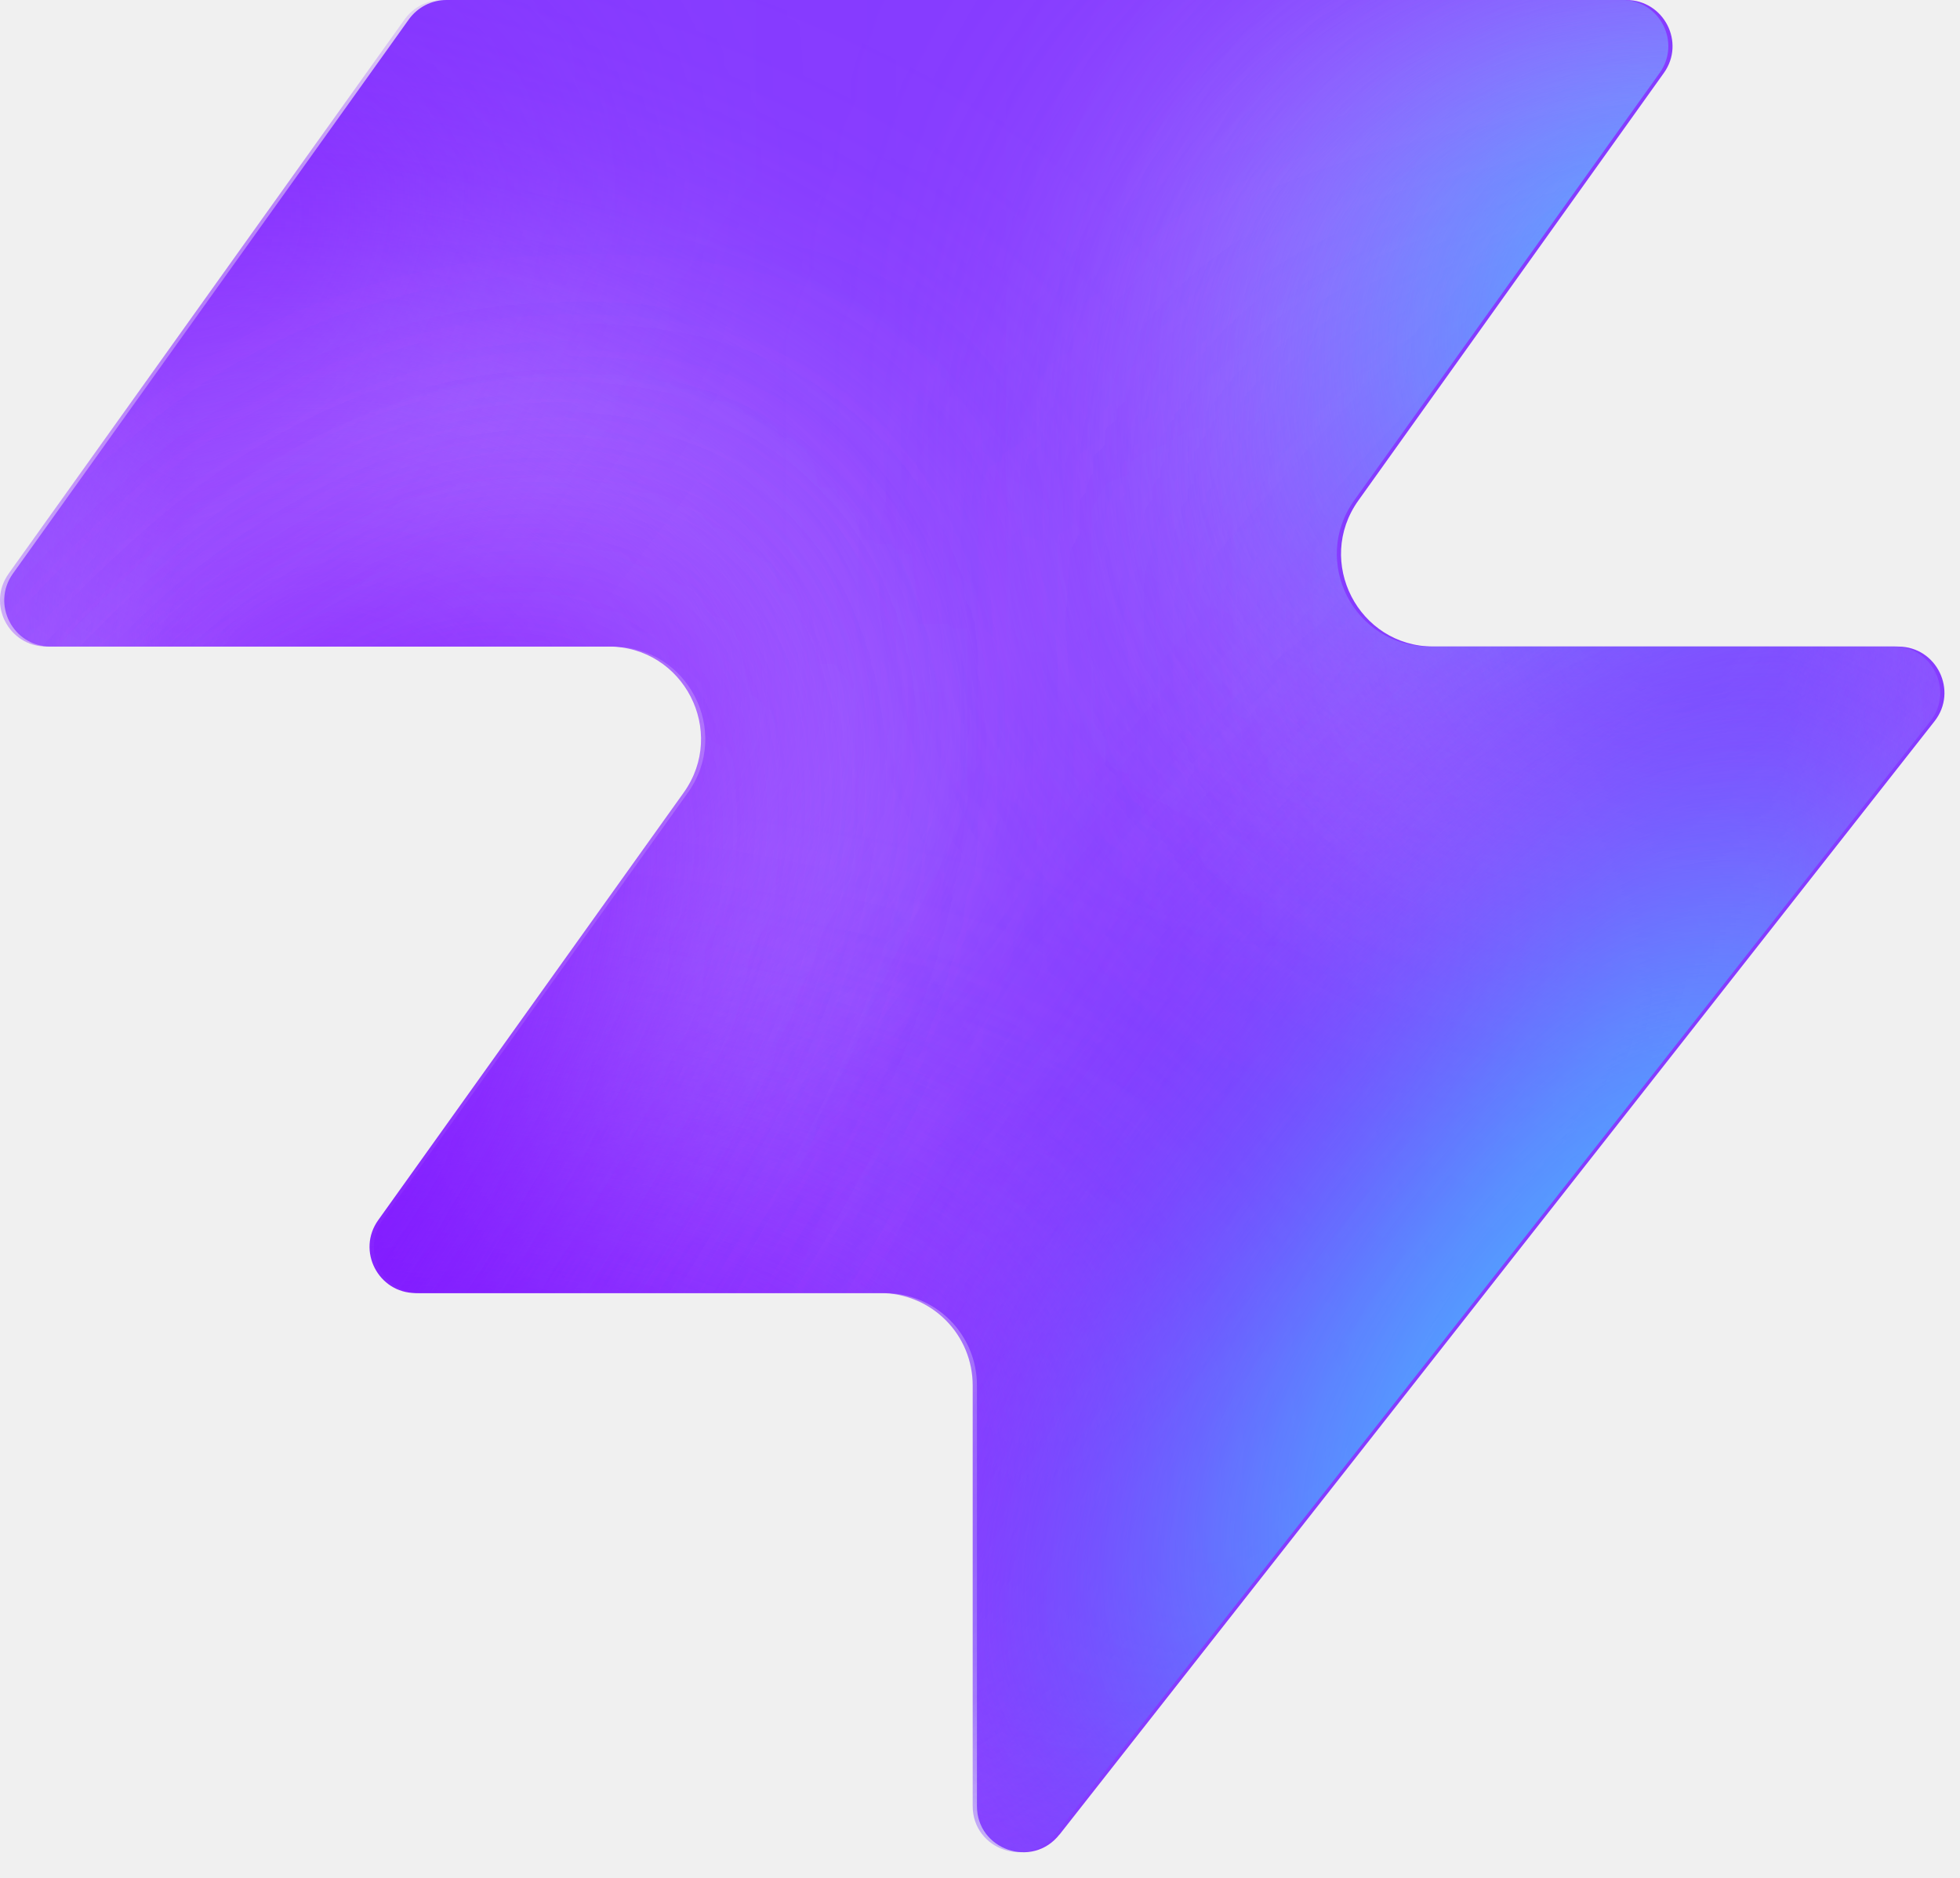
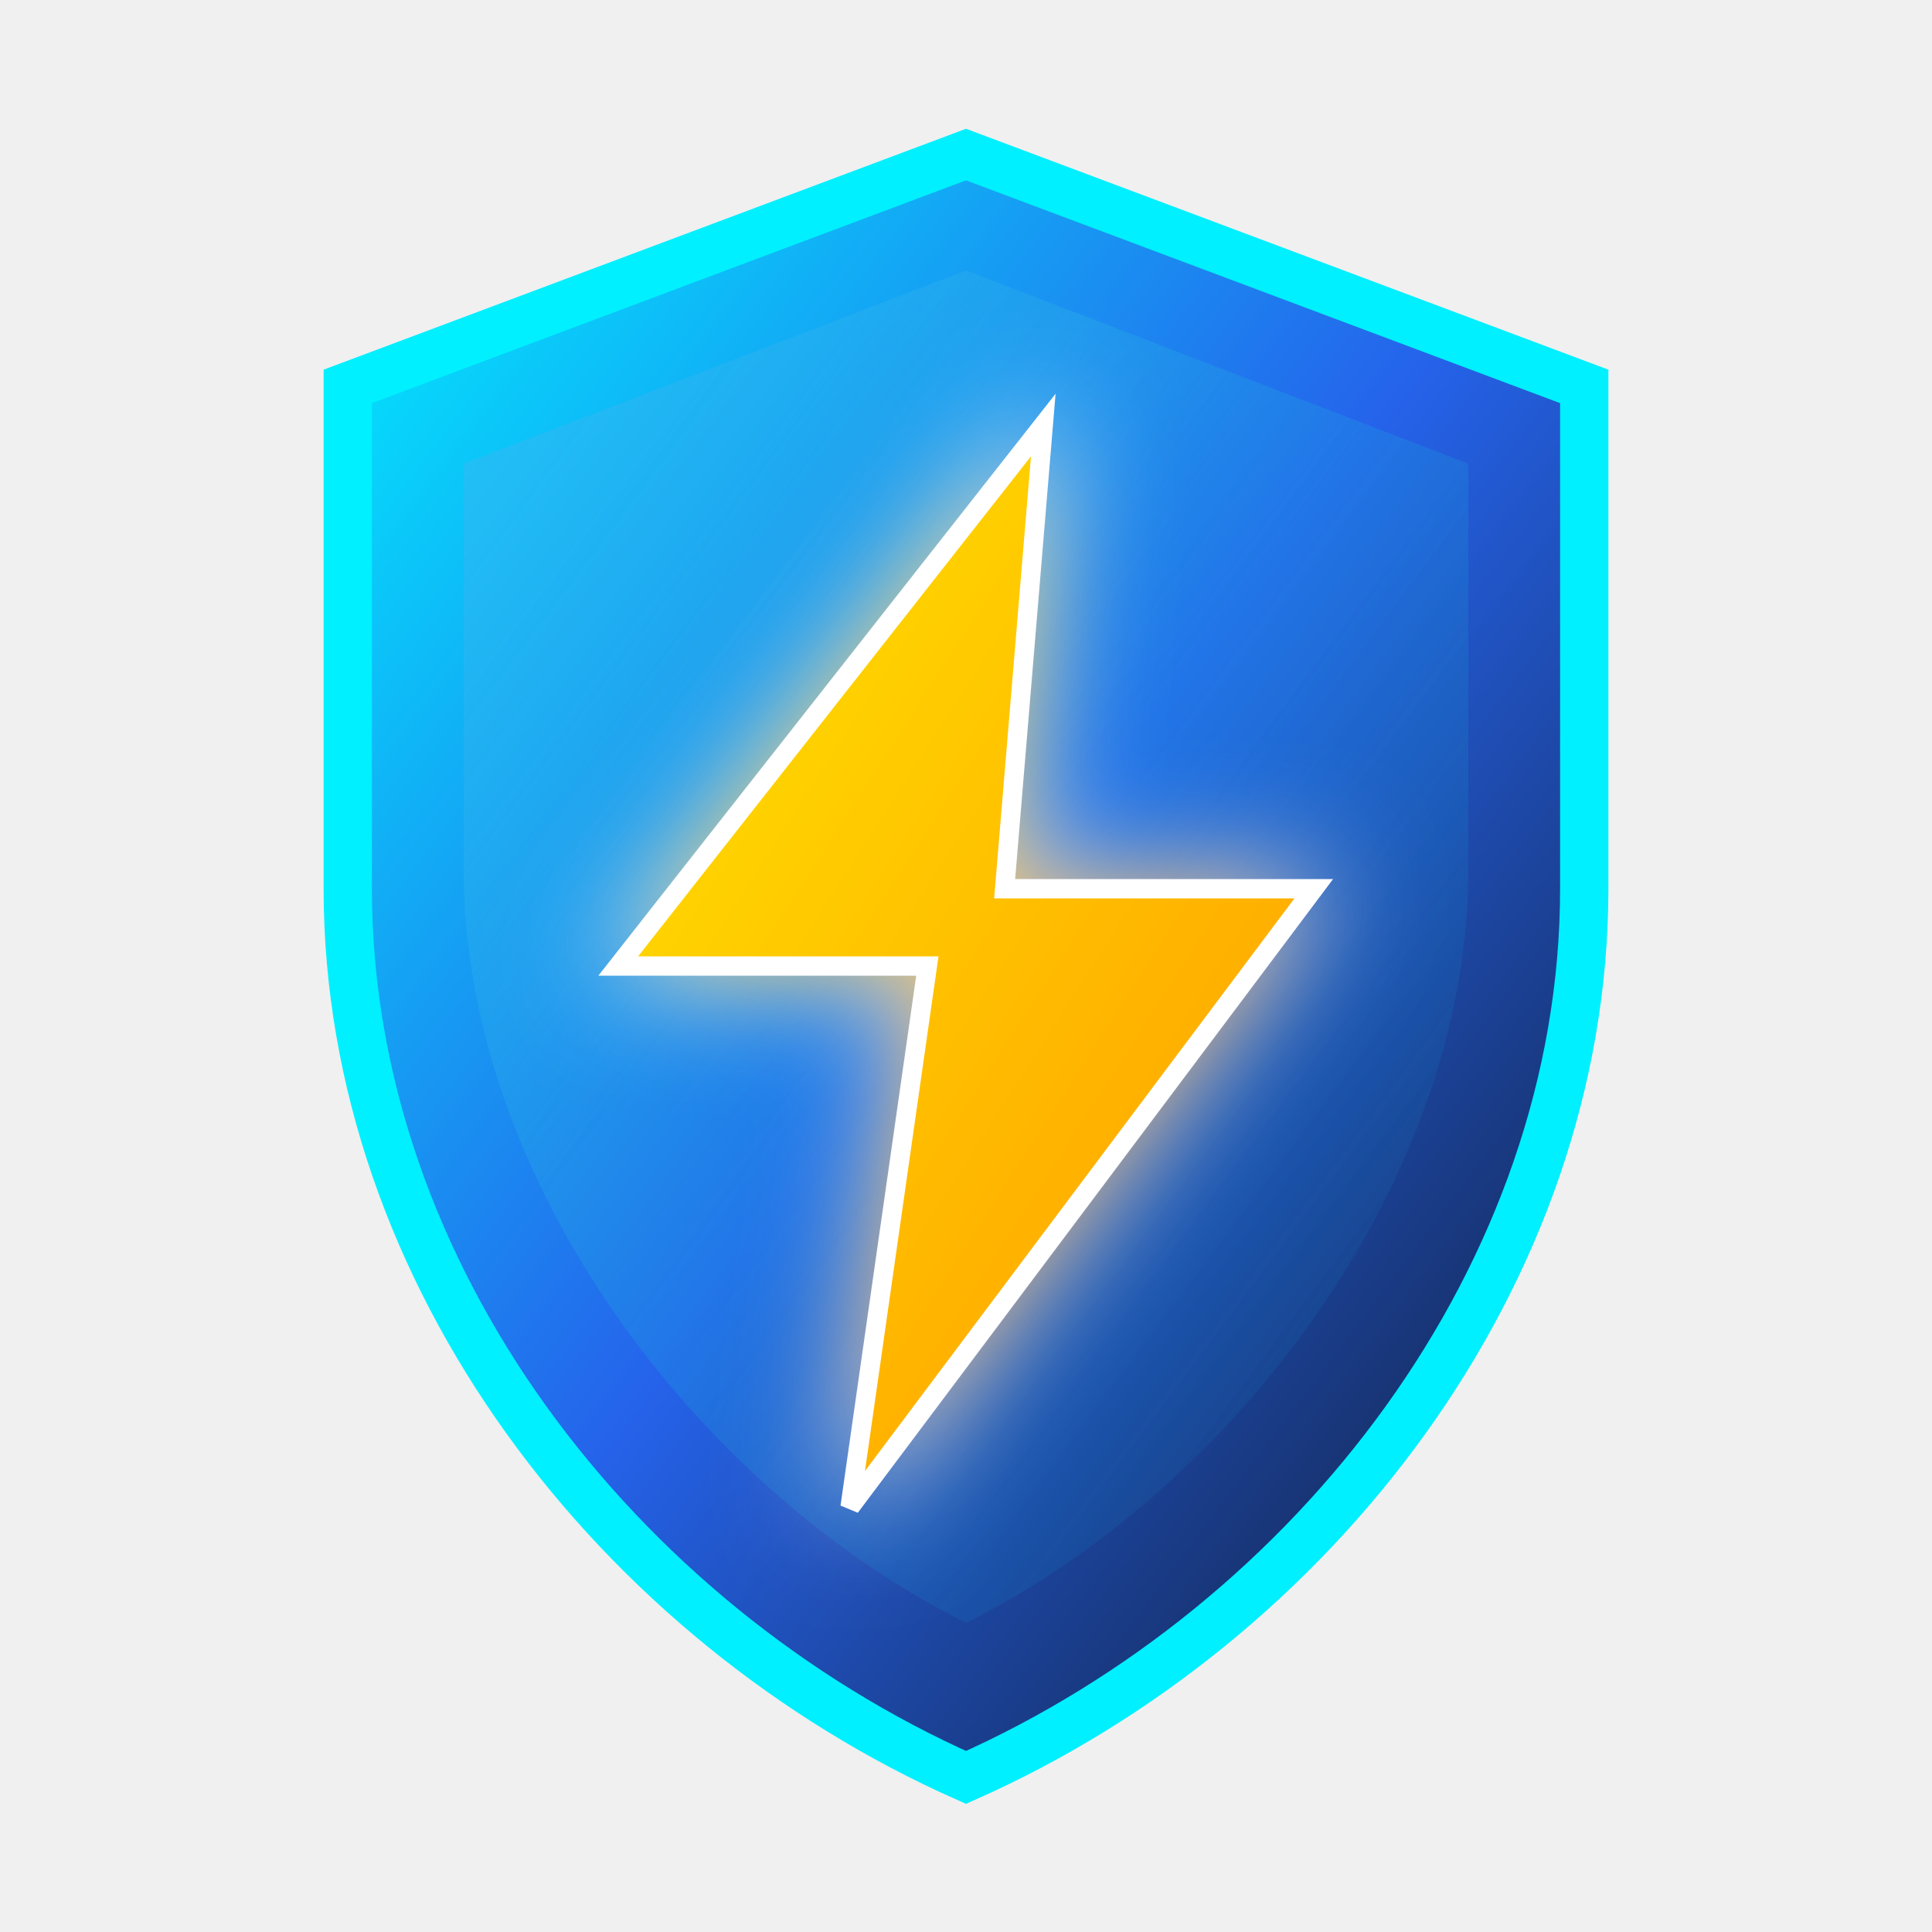
- <svg xmlns="http://www.w3.org/2000/svg" width="48" height="46" fill="none" viewBox="0 0 48 46">
-   <path fill="#863bff" d="M25.946 44.938c-.664.845-2.021.375-2.021-.698V33.937a2.26 2.26 0 0 0-2.262-2.262H10.287c-.92 0-1.456-1.04-.92-1.788l7.48-10.471c1.07-1.497 0-3.578-1.842-3.578H1.237c-.92 0-1.456-1.04-.92-1.788L10.013.474c.214-.297.556-.474.92-.474h28.894c.92 0 1.456 1.04.92 1.788l-7.48 10.471c-1.07 1.498 0 3.579 1.842 3.579h11.377c.943 0 1.473 1.088.89 1.83L25.947 44.94z" style="fill:#863bff;fill:color(display-p3 .525 .23 1);fill-opacity:1" />
-   <mask id="a" width="48" height="46" x="0" y="0" maskUnits="userSpaceOnUse" style="mask-type:alpha">
-     <path fill="#000" d="M25.842 44.938c-.664.844-2.021.375-2.021-.698V33.937a2.26 2.26 0 0 0-2.262-2.262H10.183c-.92 0-1.456-1.04-.92-1.788l7.48-10.471c1.07-1.498 0-3.579-1.842-3.579H1.133c-.92 0-1.456-1.04-.92-1.787L9.91.473c.214-.297.556-.474.92-.474h28.894c.92 0 1.456 1.04.92 1.788l-7.48 10.471c-1.07 1.498 0 3.578 1.842 3.578h11.377c.943 0 1.473 1.088.89 1.832L25.843 44.94z" style="fill:#000;fill-opacity:1" />
-   </mask>
-   <g mask="url(#a)">
-     <g filter="url(#b)">
-       <ellipse cx="5.508" cy="14.704" fill="#ede6ff" rx="5.508" ry="14.704" style="fill:#ede6ff;fill:color(display-p3 .927 .903 1);fill-opacity:1" transform="matrix(.00324 1 1 -.00324 -4.47 31.516)" />
-     </g>
-     <g filter="url(#c)">
-       <ellipse cx="10.399" cy="29.851" fill="#ede6ff" rx="10.399" ry="29.851" style="fill:#ede6ff;fill:color(display-p3 .927 .903 1);fill-opacity:1" transform="matrix(.00324 1 1 -.00324 -39.328 7.883)" />
-     </g>
-     <g filter="url(#d)">
-       <ellipse cx="5.508" cy="30.487" fill="#7e14ff" rx="5.508" ry="30.487" style="fill:#7e14ff;fill:color(display-p3 .492 .077 1);fill-opacity:1" transform="rotate(89.814 -25.913 -14.639)scale(1 -1)" />
-     </g>
-     <g filter="url(#e)">
-       <ellipse cx="5.508" cy="30.599" fill="#7e14ff" rx="5.508" ry="30.599" style="fill:#7e14ff;fill:color(display-p3 .492 .077 1);fill-opacity:1" transform="rotate(89.814 -32.644 -3.334)scale(1 -1)" />
-     </g>
-     <g filter="url(#f)">
-       <ellipse cx="5.508" cy="30.599" fill="#7e14ff" rx="5.508" ry="30.599" style="fill:#7e14ff;fill:color(display-p3 .492 .077 1);fill-opacity:1" transform="matrix(.00324 1 1 -.00324 -34.34 30.47)" />
-     </g>
-     <g filter="url(#g)">
-       <ellipse cx="14.072" cy="22.078" fill="#ede6ff" rx="14.072" ry="22.078" style="fill:#ede6ff;fill:color(display-p3 .927 .903 1);fill-opacity:1" transform="rotate(93.35 24.506 48.493)scale(-1 1)" />
-     </g>
-     <g filter="url(#h)">
-       <ellipse cx="3.47" cy="21.501" fill="#7e14ff" rx="3.47" ry="21.501" style="fill:#7e14ff;fill:color(display-p3 .492 .077 1);fill-opacity:1" transform="rotate(89.009 28.708 47.59)scale(-1 1)" />
-     </g>
-     <g filter="url(#i)">
-       <ellipse cx="3.47" cy="21.501" fill="#7e14ff" rx="3.47" ry="21.501" style="fill:#7e14ff;fill:color(display-p3 .492 .077 1);fill-opacity:1" transform="rotate(89.009 28.708 47.59)scale(-1 1)" />
-     </g>
-     <g filter="url(#j)">
-       <ellipse cx=".387" cy="8.972" fill="#7e14ff" rx="4.407" ry="29.108" style="fill:#7e14ff;fill:color(display-p3 .492 .077 1);fill-opacity:1" transform="rotate(39.51 .387 8.972)" />
-     </g>
-     <g filter="url(#k)">
-       <ellipse cx="47.523" cy="-6.092" fill="#7e14ff" rx="4.407" ry="29.108" style="fill:#7e14ff;fill:color(display-p3 .492 .077 1);fill-opacity:1" transform="rotate(37.892 47.523 -6.092)" />
-     </g>
-     <g filter="url(#l)">
-       <ellipse cx="41.412" cy="6.333" fill="#47bfff" rx="5.971" ry="9.665" style="fill:#47bfff;fill:color(display-p3 .28 .748 1);fill-opacity:1" transform="rotate(37.892 41.412 6.333)" />
-     </g>
-     <g filter="url(#m)">
-       <ellipse cx="-1.879" cy="38.332" fill="#7e14ff" rx="4.407" ry="29.108" style="fill:#7e14ff;fill:color(display-p3 .492 .077 1);fill-opacity:1" transform="rotate(37.892 -1.88 38.332)" />
-     </g>
-     <g filter="url(#n)">
-       <ellipse cx="-1.879" cy="38.332" fill="#7e14ff" rx="4.407" ry="29.108" style="fill:#7e14ff;fill:color(display-p3 .492 .077 1);fill-opacity:1" transform="rotate(37.892 -1.88 38.332)" />
-     </g>
-     <g filter="url(#o)">
-       <ellipse cx="35.651" cy="29.907" fill="#7e14ff" rx="4.407" ry="29.108" style="fill:#7e14ff;fill:color(display-p3 .492 .077 1);fill-opacity:1" transform="rotate(37.892 35.651 29.907)" />
-     </g>
-     <g filter="url(#p)">
-       <ellipse cx="38.418" cy="32.4" fill="#47bfff" rx="5.971" ry="15.297" style="fill:#47bfff;fill:color(display-p3 .28 .748 1);fill-opacity:1" transform="rotate(37.892 38.418 32.4)" />
-     </g>
-   </g>
+ <svg xmlns="http://www.w3.org/2000/svg" viewBox="0 0 100 100" fill="none">
  <defs>
-     <filter id="b" width="60.045" height="41.654" x="-19.77" y="16.149" color-interpolation-filters="sRGB" filterUnits="userSpaceOnUse">
-       <feFlood flood-opacity="0" result="BackgroundImageFix" />
-       <feBlend in="SourceGraphic" in2="BackgroundImageFix" result="shape" />
-       <feGaussianBlur result="effect1_foregroundBlur_2002_17158" stdDeviation="7.659" />
-     </filter>
-     <filter id="c" width="90.34" height="51.437" x="-54.613" y="-7.533" color-interpolation-filters="sRGB" filterUnits="userSpaceOnUse">
-       <feFlood flood-opacity="0" result="BackgroundImageFix" />
-       <feBlend in="SourceGraphic" in2="BackgroundImageFix" result="shape" />
-       <feGaussianBlur result="effect1_foregroundBlur_2002_17158" stdDeviation="7.659" />
-     </filter>
-     <filter id="d" width="79.355" height="29.4" x="-49.64" y="2.03" color-interpolation-filters="sRGB" filterUnits="userSpaceOnUse">
-       <feFlood flood-opacity="0" result="BackgroundImageFix" />
-       <feBlend in="SourceGraphic" in2="BackgroundImageFix" result="shape" />
-       <feGaussianBlur result="effect1_foregroundBlur_2002_17158" stdDeviation="4.596" />
-     </filter>
-     <filter id="e" width="79.579" height="29.4" x="-45.045" y="20.029" color-interpolation-filters="sRGB" filterUnits="userSpaceOnUse">
-       <feFlood flood-opacity="0" result="BackgroundImageFix" />
-       <feBlend in="SourceGraphic" in2="BackgroundImageFix" result="shape" />
-       <feGaussianBlur result="effect1_foregroundBlur_2002_17158" stdDeviation="4.596" />
-     </filter>
-     <filter id="f" width="79.579" height="29.4" x="-43.513" y="21.178" color-interpolation-filters="sRGB" filterUnits="userSpaceOnUse">
-       <feFlood flood-opacity="0" result="BackgroundImageFix" />
-       <feBlend in="SourceGraphic" in2="BackgroundImageFix" result="shape" />
-       <feGaussianBlur result="effect1_foregroundBlur_2002_17158" stdDeviation="4.596" />
-     </filter>
-     <filter id="g" width="74.749" height="58.852" x="15.756" y="-17.901" color-interpolation-filters="sRGB" filterUnits="userSpaceOnUse">
-       <feFlood flood-opacity="0" result="BackgroundImageFix" />
-       <feBlend in="SourceGraphic" in2="BackgroundImageFix" result="shape" />
-       <feGaussianBlur result="effect1_foregroundBlur_2002_17158" stdDeviation="7.659" />
-     </filter>
-     <filter id="h" width="61.377" height="25.362" x="23.548" y="2.284" color-interpolation-filters="sRGB" filterUnits="userSpaceOnUse">
-       <feFlood flood-opacity="0" result="BackgroundImageFix" />
-       <feBlend in="SourceGraphic" in2="BackgroundImageFix" result="shape" />
-       <feGaussianBlur result="effect1_foregroundBlur_2002_17158" stdDeviation="4.596" />
-     </filter>
-     <filter id="i" width="61.377" height="25.362" x="23.548" y="2.284" color-interpolation-filters="sRGB" filterUnits="userSpaceOnUse">
-       <feFlood flood-opacity="0" result="BackgroundImageFix" />
-       <feBlend in="SourceGraphic" in2="BackgroundImageFix" result="shape" />
-       <feGaussianBlur result="effect1_foregroundBlur_2002_17158" stdDeviation="4.596" />
-     </filter>
-     <filter id="j" width="56.045" height="63.649" x="-27.636" y="-22.853" color-interpolation-filters="sRGB" filterUnits="userSpaceOnUse">
-       <feFlood flood-opacity="0" result="BackgroundImageFix" />
-       <feBlend in="SourceGraphic" in2="BackgroundImageFix" result="shape" />
-       <feGaussianBlur result="effect1_foregroundBlur_2002_17158" stdDeviation="4.596" />
-     </filter>
-     <filter id="k" width="54.814" height="64.646" x="20.116" y="-38.415" color-interpolation-filters="sRGB" filterUnits="userSpaceOnUse">
-       <feFlood flood-opacity="0" result="BackgroundImageFix" />
-       <feBlend in="SourceGraphic" in2="BackgroundImageFix" result="shape" />
-       <feGaussianBlur result="effect1_foregroundBlur_2002_17158" stdDeviation="4.596" />
-     </filter>
-     <filter id="l" width="33.541" height="35.313" x="24.641" y="-11.323" color-interpolation-filters="sRGB" filterUnits="userSpaceOnUse">
-       <feFlood flood-opacity="0" result="BackgroundImageFix" />
-       <feBlend in="SourceGraphic" in2="BackgroundImageFix" result="shape" />
-       <feGaussianBlur result="effect1_foregroundBlur_2002_17158" stdDeviation="4.596" />
-     </filter>
-     <filter id="m" width="54.814" height="64.646" x="-29.286" y="6.009" color-interpolation-filters="sRGB" filterUnits="userSpaceOnUse">
-       <feFlood flood-opacity="0" result="BackgroundImageFix" />
-       <feBlend in="SourceGraphic" in2="BackgroundImageFix" result="shape" />
-       <feGaussianBlur result="effect1_foregroundBlur_2002_17158" stdDeviation="4.596" />
-     </filter>
-     <filter id="n" width="54.814" height="64.646" x="-29.286" y="6.009" color-interpolation-filters="sRGB" filterUnits="userSpaceOnUse">
-       <feFlood flood-opacity="0" result="BackgroundImageFix" />
-       <feBlend in="SourceGraphic" in2="BackgroundImageFix" result="shape" />
-       <feGaussianBlur result="effect1_foregroundBlur_2002_17158" stdDeviation="4.596" />
-     </filter>
-     <filter id="o" width="54.814" height="64.646" x="8.244" y="-2.416" color-interpolation-filters="sRGB" filterUnits="userSpaceOnUse">
-       <feFlood flood-opacity="0" result="BackgroundImageFix" />
-       <feBlend in="SourceGraphic" in2="BackgroundImageFix" result="shape" />
-       <feGaussianBlur result="effect1_foregroundBlur_2002_17158" stdDeviation="4.596" />
-     </filter>
-     <filter id="p" width="39.409" height="43.623" x="18.713" y="10.588" color-interpolation-filters="sRGB" filterUnits="userSpaceOnUse">
-       <feFlood flood-opacity="0" result="BackgroundImageFix" />
-       <feBlend in="SourceGraphic" in2="BackgroundImageFix" result="shape" />
-       <feGaussianBlur result="effect1_foregroundBlur_2002_17158" stdDeviation="4.596" />
+     <linearGradient id="shieldGrad" x1="0%" y1="0%" x2="100%" y2="100%">
+       <stop offset="0%" stop-color="#00F0FF" />
+       <stop offset="50%" stop-color="#2563EB" />
+       <stop offset="100%" stop-color="#0F172A" />
+     </linearGradient>
+     <linearGradient id="boltGrad" x1="0%" y1="0%" x2="100%" y2="100%">
+       <stop offset="0%" stop-color="#FFE600" />
+       <stop offset="100%" stop-color="#FF9900" />
+     </linearGradient>
+     <linearGradient id="coreGlow" x1="0%" y1="0%" x2="100%" y2="100%">
+       <stop offset="0%" stop-color="#38BDF8" stop-opacity="0.6" />
+       <stop offset="100%" stop-color="#0284C7" stop-opacity="0" />
+     </linearGradient>
+     <filter id="glow" x="-20%" y="-20%" width="140%" height="140%">
+       <feGaussianBlur stdDeviation="3" result="blur" />
+       <feComposite in="SourceGraphic" in2="blur" operator="over" />
    </filter>
  </defs>
+   <path d="M50 8 L82 20 V46 C82 66 68 84 50 92 C32 84 18 66 18 46 V20 Z" fill="url(#shieldGrad)" stroke="#00F0FF" stroke-width="2.5" />
+   <path d="M50 14 L76 24 V45 C76 61 64 77 50 84 C36 77 24 61 24 45 V24 Z" fill="url(#coreGlow)" />
+   <path d="M54 22 L32 50 H48 L44 78 L68 46 H52 L54 22 Z" fill="url(#boltGrad)" filter="url(#glow)" stroke="#FFF" stroke-width="1" />
</svg>
